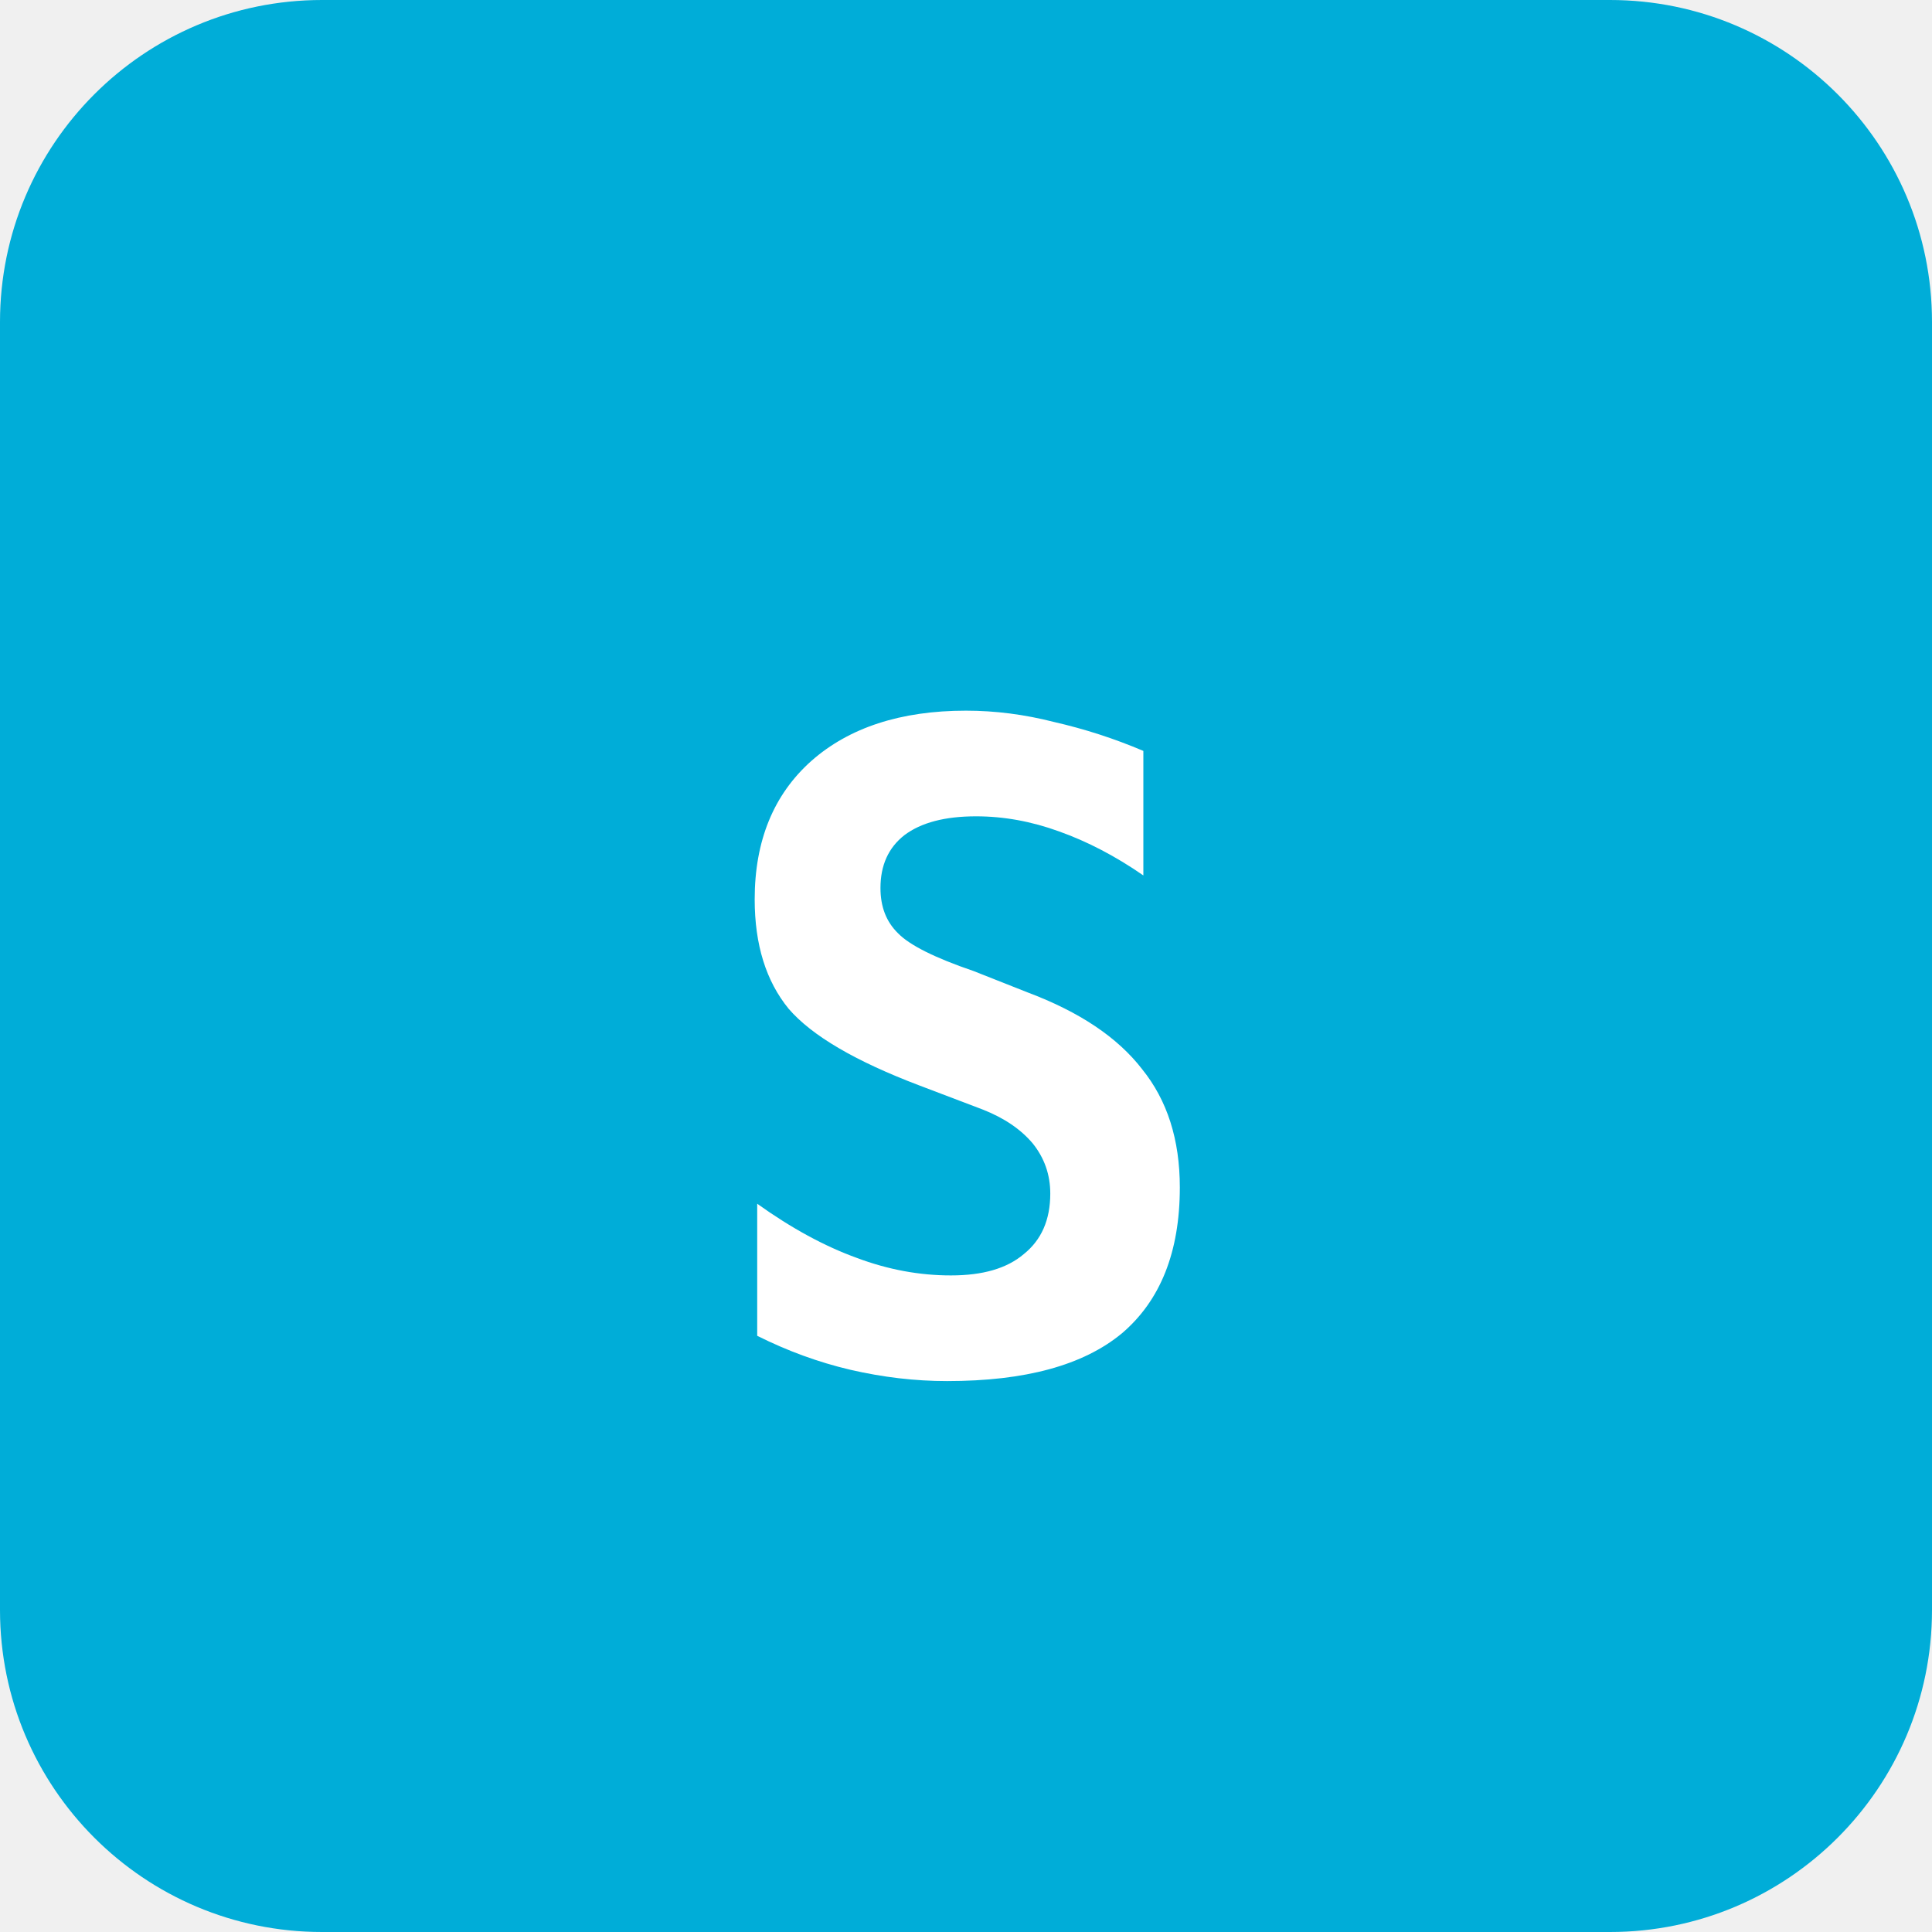
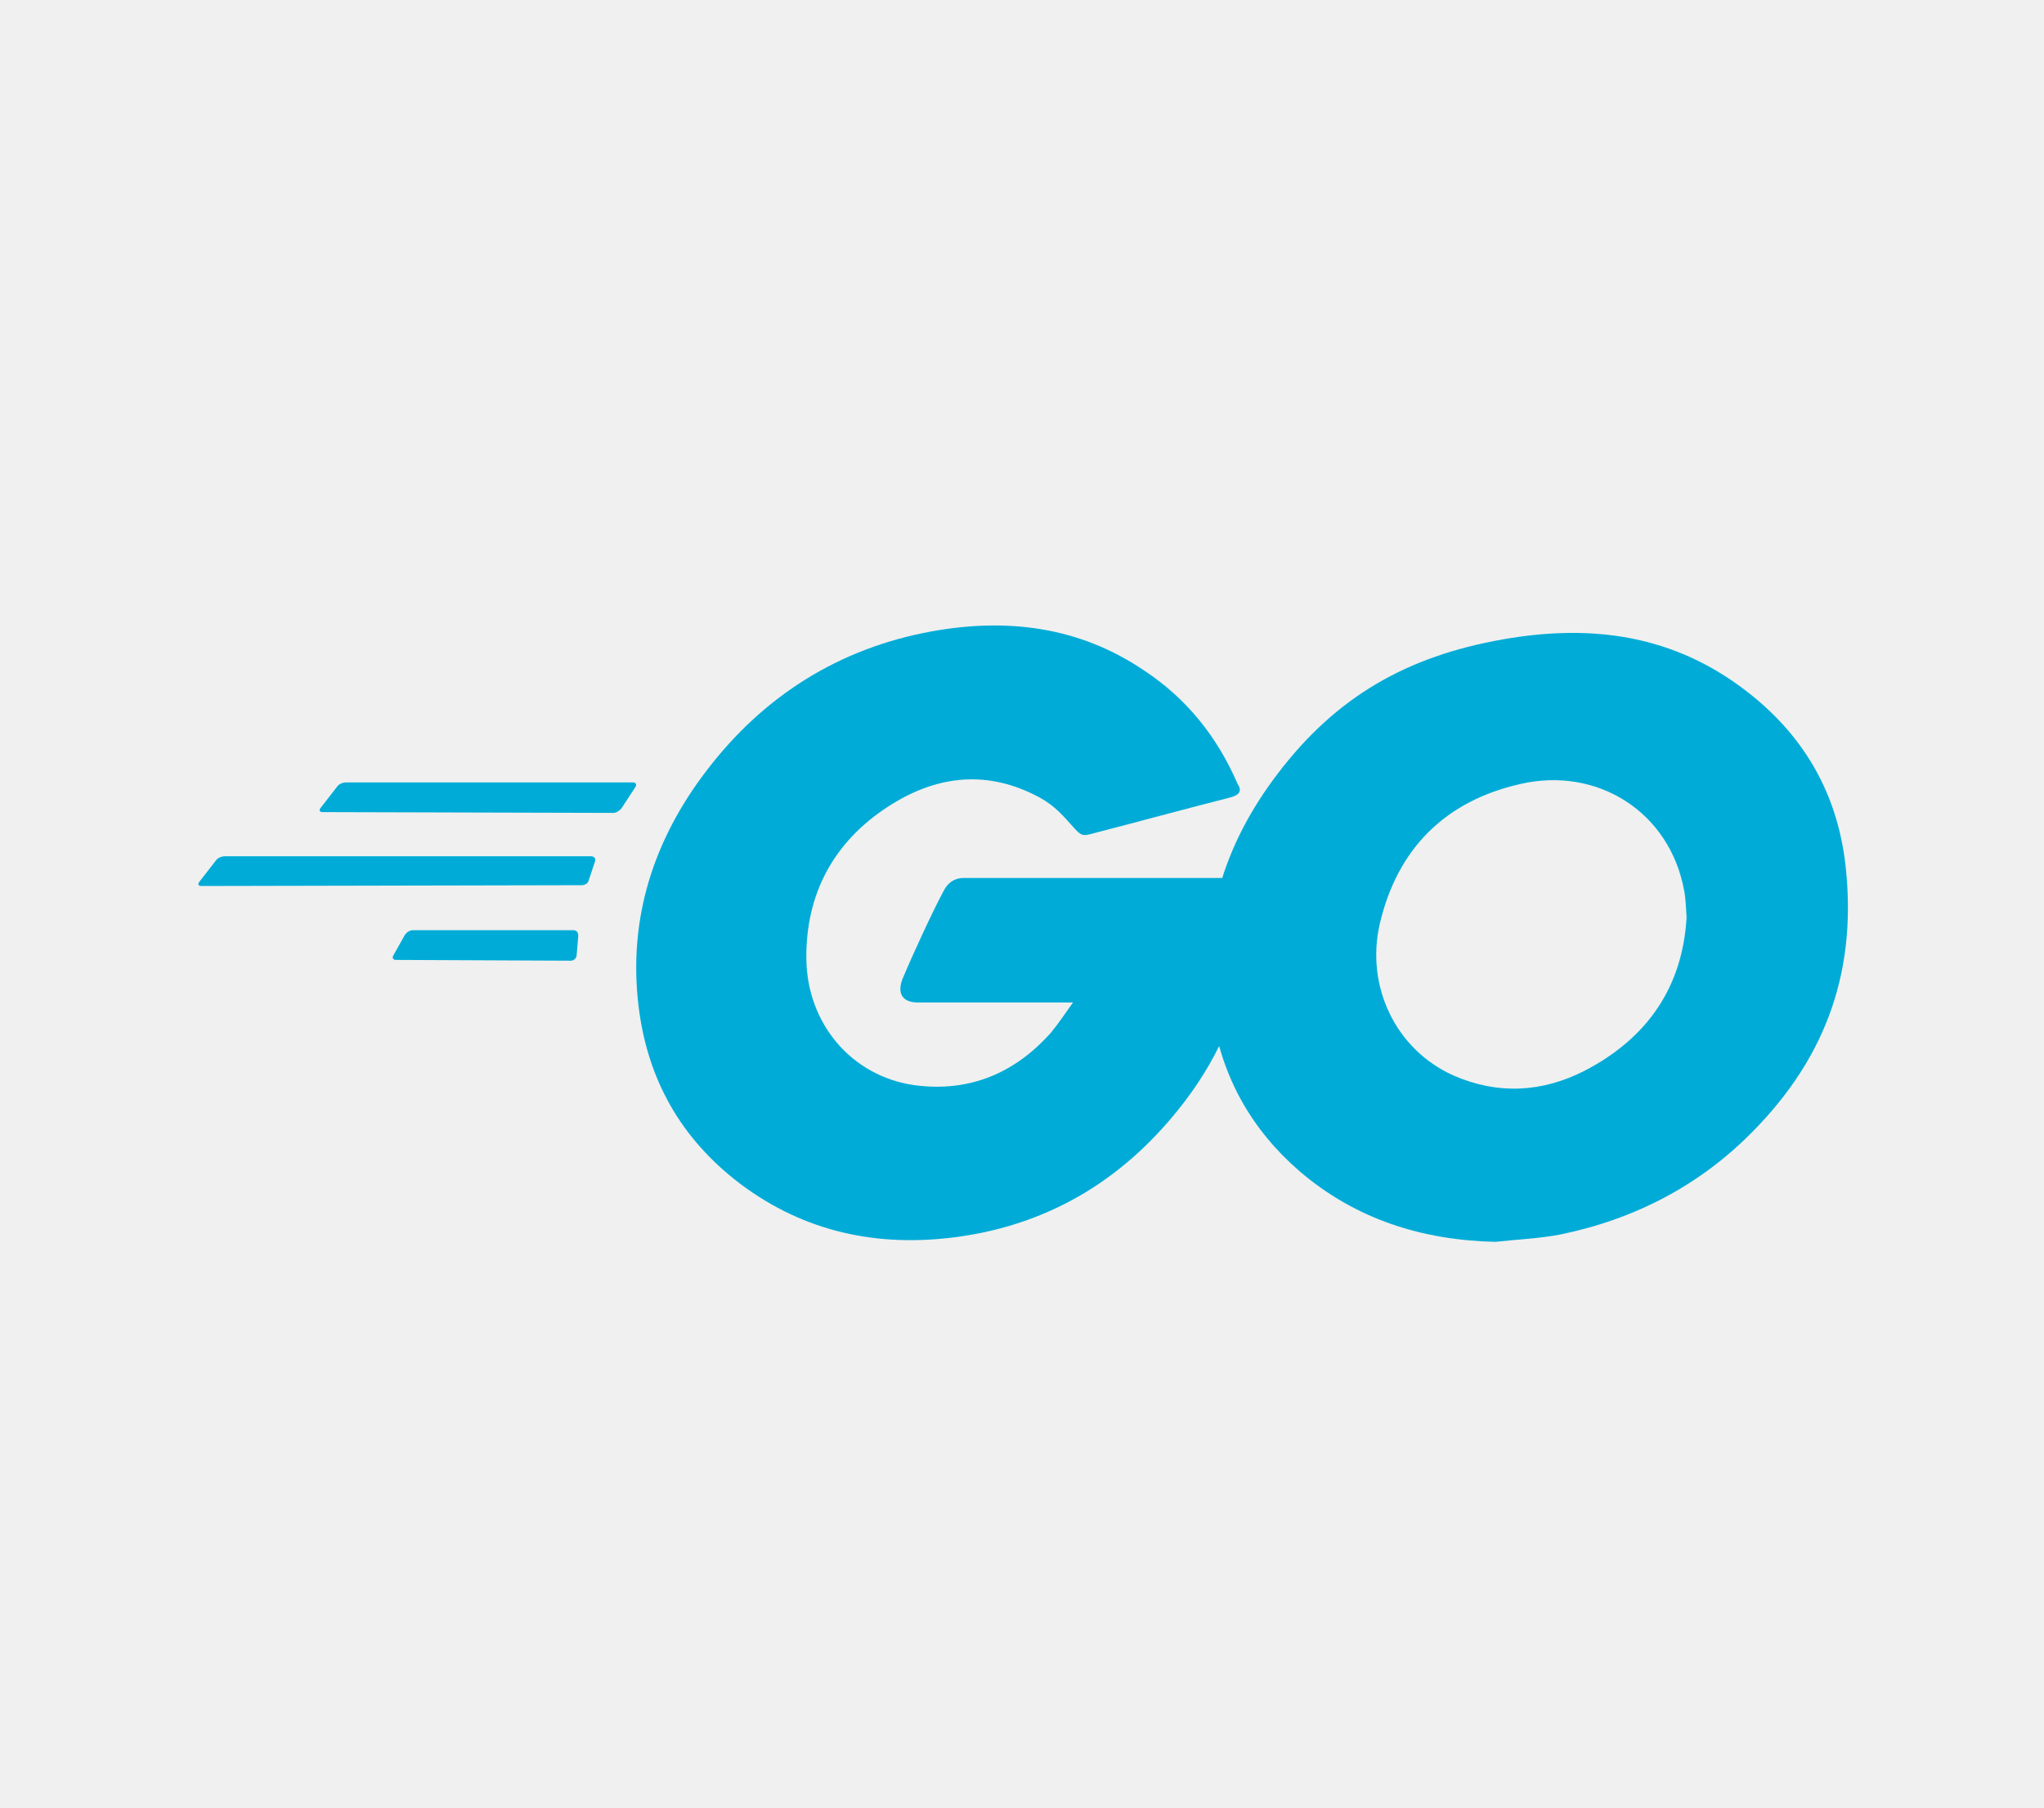
- <svg xmlns="http://www.w3.org/2000/svg" width="24" height="24" viewBox="0 0 24 24" fill="none">
-   <rect width="24" height="24" rx="4" fill="#00add8" />
-   <text x="12" y="17" text-anchor="middle" font-family="monospace" font-weight="700" font-size="11" fill="#fff">S</text>
+ <svg xmlns="http://www.w3.org/2000/svg" version="1.1" id="Layer_1" x="0px" y="0px" viewBox="0 0 254.5 225" style="enable-background:new 0 0 254.5 225;" xml:space="preserve">
+   <style type="text/css">
+ 	.st0{fill:#2DBCAF;}
+ 	.st1{fill:#5DC9E1;}
+ 	.st2{fill:#FDDD00;}
+ 	.st3{fill:#CE3262;}
+ 	.st4{fill:#00ACD7;}
+ 	.st5{fill:#FFFFFF;}
+ </style>
+   <g>
+     <g>
+       <g>
+         <g>
+           <path class="st4" d="M40.2,101.1c-0.4,0-0.5-0.2-0.3-0.5l2.1-2.7c0.2-0.3,0.7-0.5,1.1-0.5l35.7,0c0.4,0,0.5,0.3,0.3,0.6      l-1.7,2.6c-0.2,0.3-0.7,0.6-1,0.6L40.2,101.1z" />
+         </g>
+       </g>
+     </g>
+     <g>
+       <g>
+         <g>
+           <path class="st4" d="M25.1,110.3c-0.4,0-0.5-0.2-0.3-0.5l2.1-2.7c0.2-0.3,0.7-0.5,1.1-0.5l45.6,0c0.4,0,0.6,0.3,0.5,0.6      l-0.8,2.4c-0.1,0.4-0.5,0.6-0.9,0.6L25.1,110.3z" />
+         </g>
+       </g>
+     </g>
+     <g>
+       <g>
+         <g>
+           <path class="st4" d="M49.3,119.5c-0.4,0-0.5-0.3-0.3-0.6l1.4-2.5c0.2-0.3,0.6-0.6,1-0.6l20,0c0.4,0,0.6,0.3,0.6,0.7l-0.2,2.4      c0,0.4-0.4,0.7-0.7,0.7L49.3,119.5z" />
+         </g>
+       </g>
+     </g>
+     <g>
+       <g id="CXHf1q_3_">
+         <g>
+           <g>
+             <path class="st4" d="M153.1,99.3c-6.3,1.6-10.6,2.8-16.8,4.4c-1.5,0.4-1.6,0.5-2.9-1c-1.5-1.7-2.6-2.8-4.7-3.8       c-6.3-3.1-12.4-2.2-18.1,1.5c-6.8,4.4-10.3,10.9-10.2,19c0.1,8,5.6,14.6,13.5,15.7c6.8,0.9,12.5-1.5,17-6.6       c0.9-1.1,1.7-2.3,2.7-3.7c-3.6,0-8.1,0-19.3,0c-2.1,0-2.6-1.3-1.9-3c1.3-3.1,3.7-8.3,5.1-10.9c0.3-0.6,1-1.6,2.5-1.6       c5.1,0,23.9,0,36.4,0c-0.2,2.7-0.2,5.4-0.6,8.1c-1.1,7.2-3.8,13.8-8.2,19.6c-7.2,9.5-16.6,15.4-28.5,17       c-9.8,1.3-18.9-0.6-26.9-6.6c-7.4-5.6-11.6-13-12.7-22.2c-1.3-10.9,1.9-20.7,8.5-29.3c7.1-9.3,16.5-15.2,28-17.3       c9.4-1.7,18.4-0.6,26.5,4.9c5.3,3.5,9.1,8.3,11.6,14.1C154.7,98.5,154.3,99,153.1,99.3z" />
+           </g>
+           <g>
+             <path class="st4" d="M186.2,154.6c-9.1-0.2-17.4-2.8-24.4-8.8c-5.9-5.1-9.6-11.6-10.8-19.3c-1.8-11.3,1.3-21.3,8.1-30.2       c7.3-9.6,16.1-14.6,28-16.7c10.2-1.8,19.8-0.8,28.5,5.1c7.9,5.4,12.8,12.7,14.1,22.3c1.7,13.5-2.2,24.5-11.5,33.9       c-6.6,6.7-14.7,10.9-24,12.8C191.5,154.2,188.8,154.3,186.2,154.6z M210,114.2c-0.1-1.3-0.1-2.3-0.3-3.3       c-1.8-9.9-10.9-15.5-20.4-13.3c-9.3,2.1-15.3,8-17.5,17.4c-1.8,7.8,2,15.7,9.2,18.9c5.5,2.4,11,2.1,16.3-0.6       C205.2,129.2,209.5,122.8,210,114.2z" />
+           </g>
+         </g>
+       </g>
+     </g>
+   </g>
</svg>
